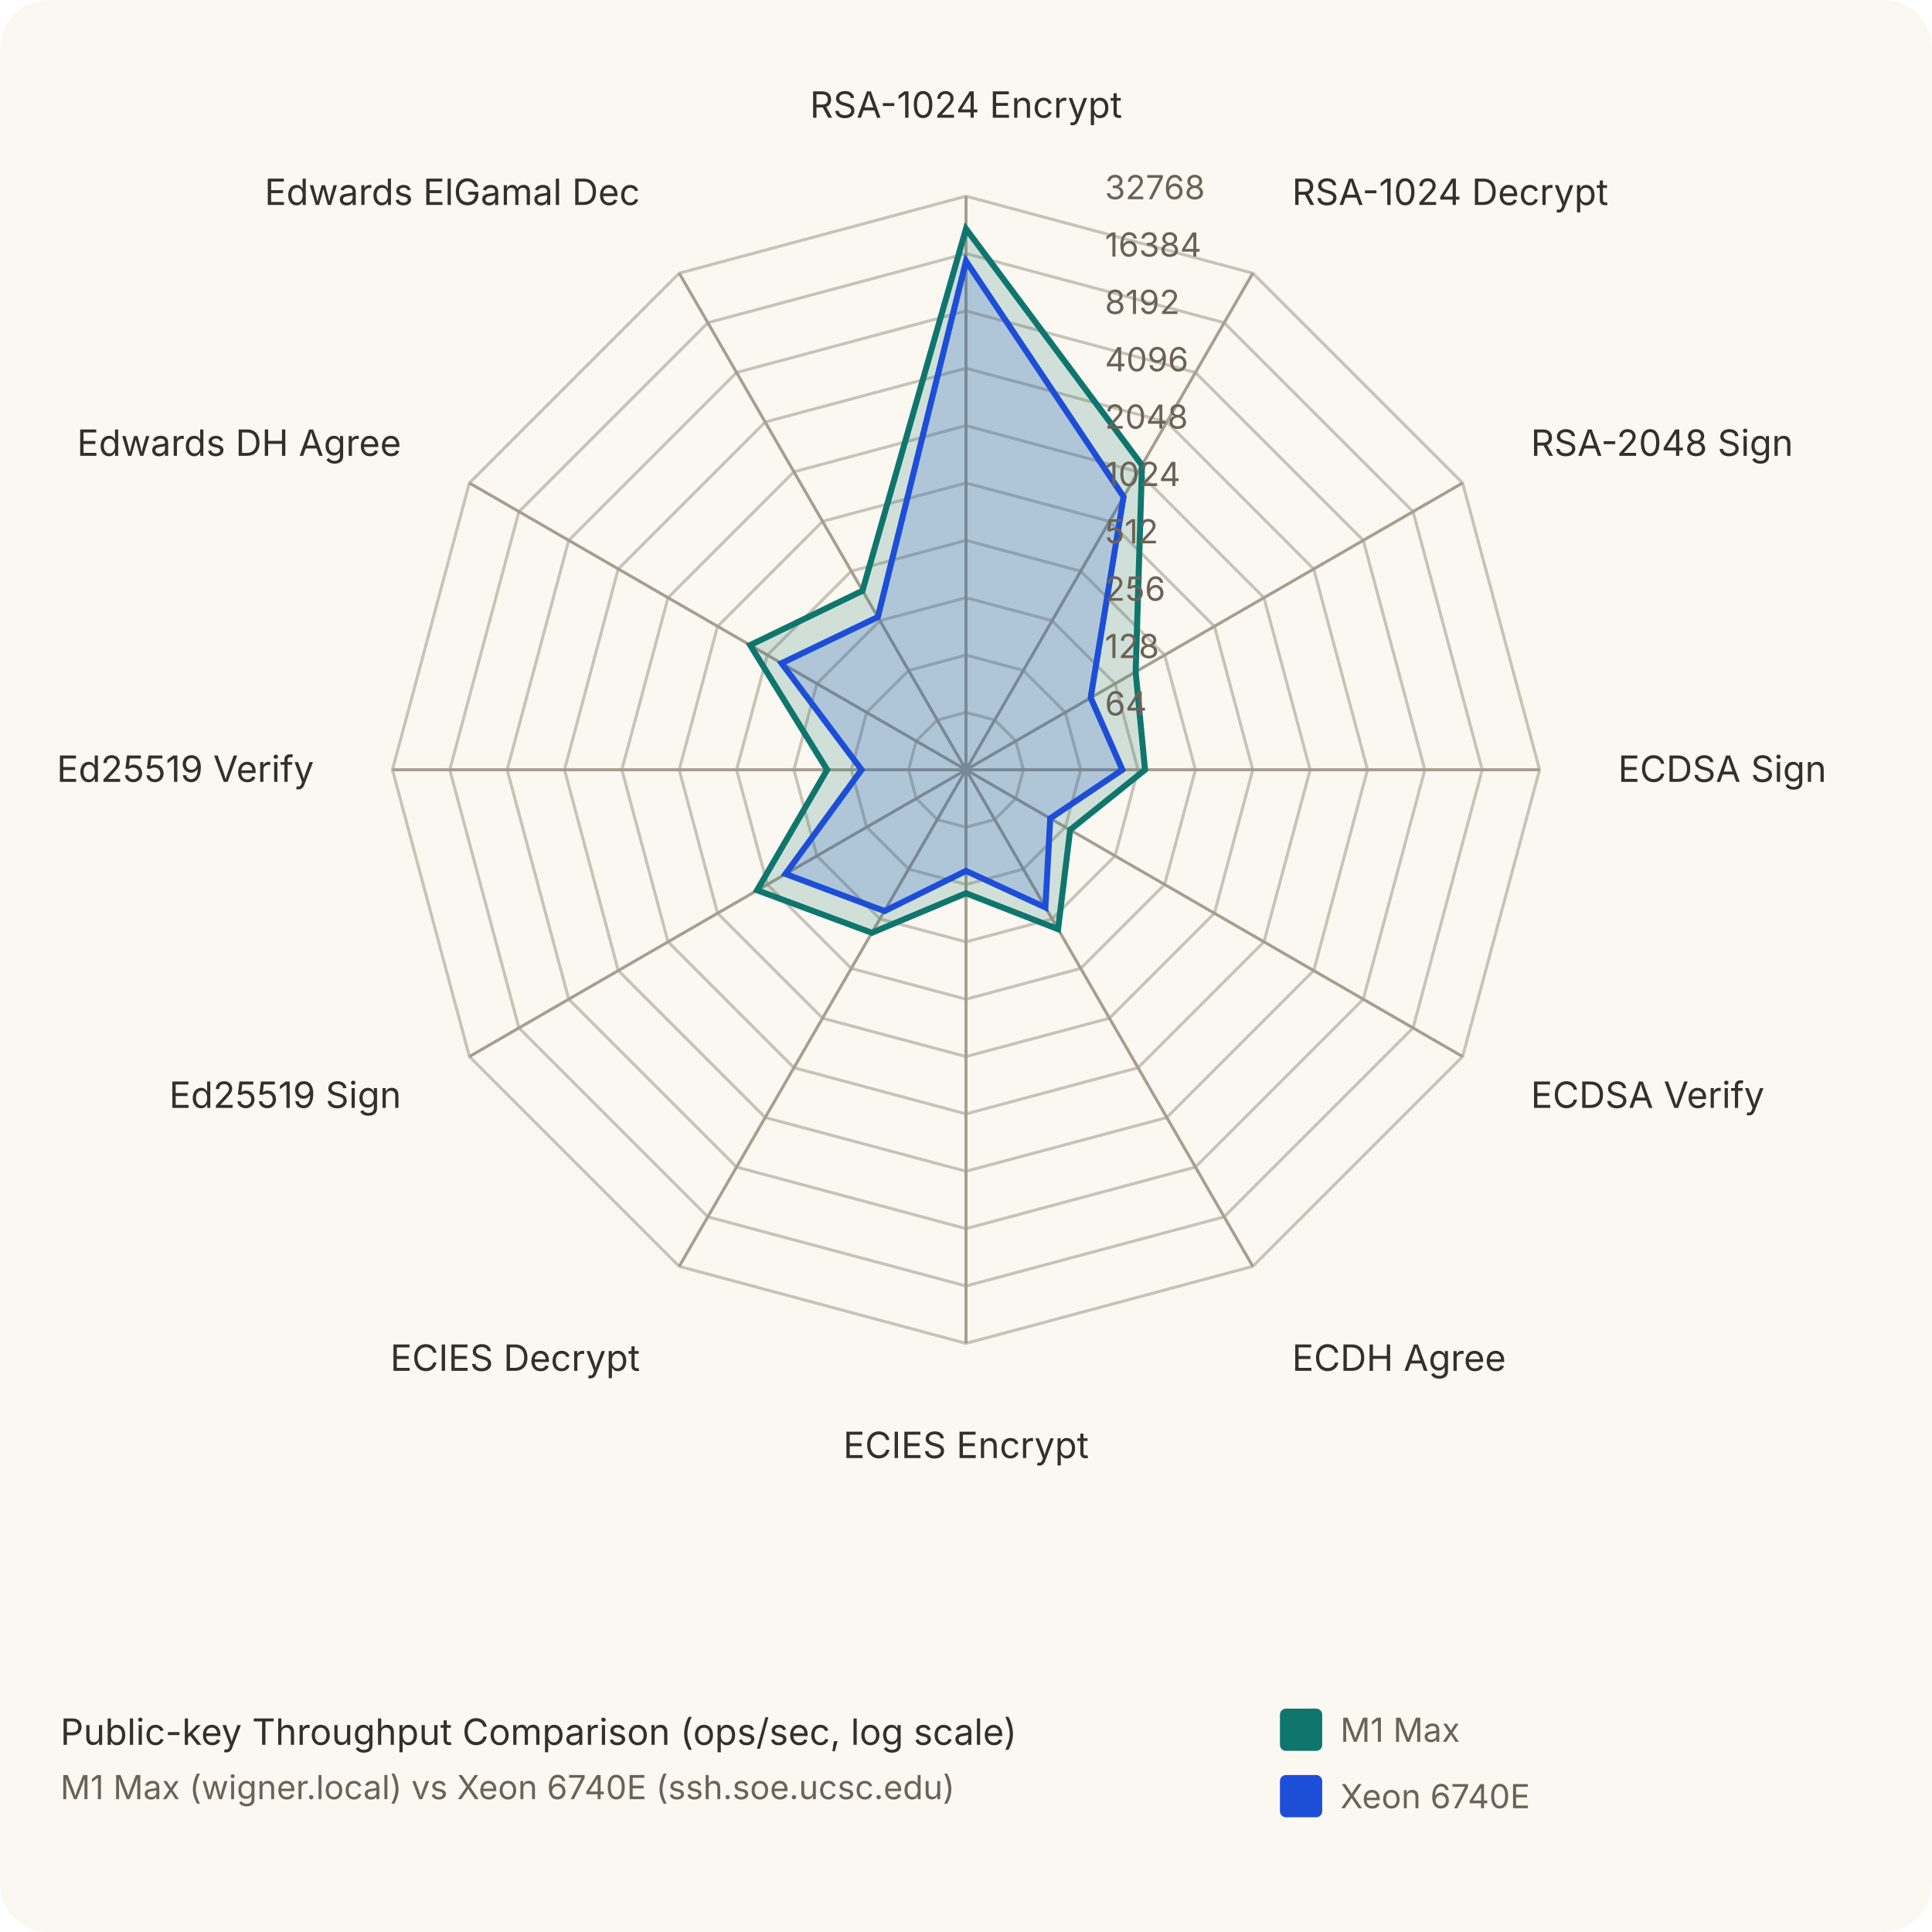
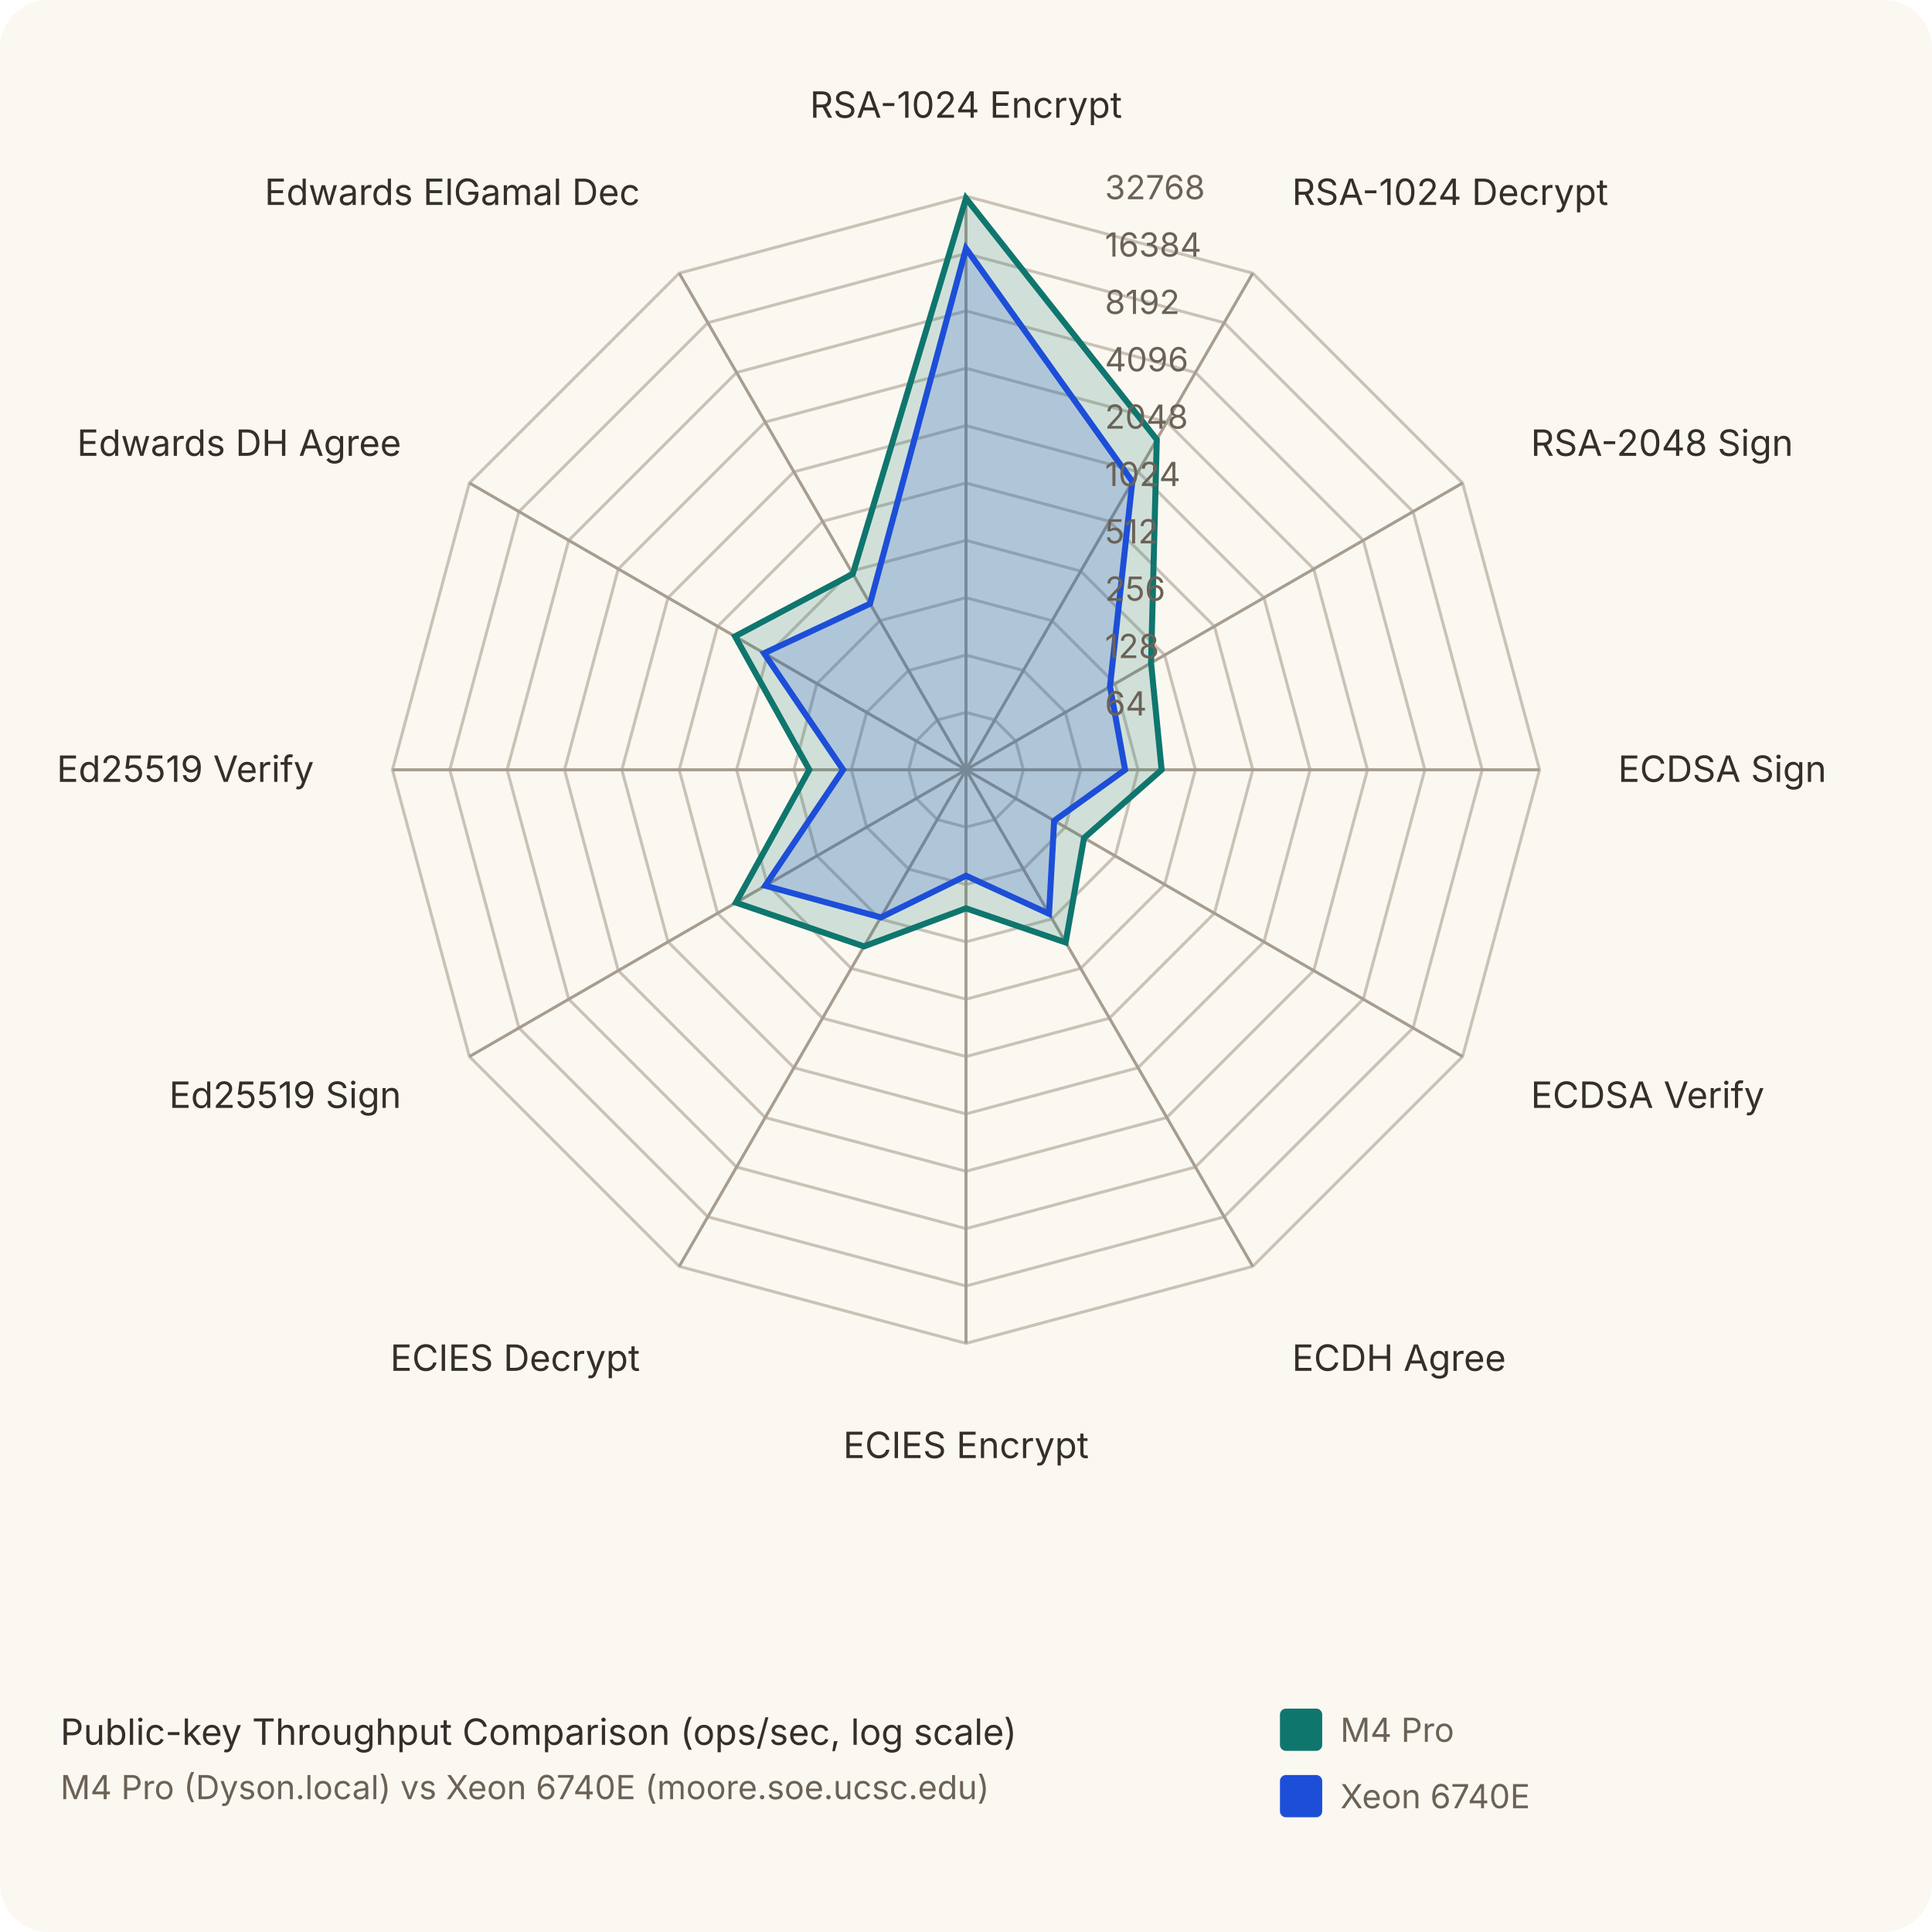
<svg xmlns="http://www.w3.org/2000/svg" width="640" height="640" viewBox="0 0 640 640" role="img" aria-labelledby="title desc">
  <style>
    .bg { fill: #fbf8f1; }
    .grid { fill: none; stroke: #c9c2b7; stroke-width: 1; }
    .axis { stroke: #a79d90; stroke-width: 1; }
    .label { fill: #342f29; font: 12px ui-sans-serif, -apple-system, BlinkMacSystemFont, "Segoe UI", sans-serif; }
    .small { fill: #6b6257; font: 11px ui-sans-serif, -apple-system, BlinkMacSystemFont, "Segoe UI", sans-serif; }
-     .m1-fill { fill: #0f766e; fill-opacity: 0.18; stroke: #0f766e; stroke-width: 2; }
+     .apple-fill { fill: #0f766e; fill-opacity: 0.18; stroke: #0f766e; stroke-width: 2; }
    .xeon-fill { fill: #1d4ed8; fill-opacity: 0.18; stroke: #1d4ed8; stroke-width: 2; }
  </style>
  <rect class="bg" x="0" y="0" width="640" height="640" rx="16" />
  <polygon class="grid" points="320.0,236.0 329.5,238.5 336.5,245.5 339.0,255.0 336.5,264.5 329.5,271.5 320.0,274.0 310.5,271.5 303.5,264.5 301.0,255.0 303.5,245.5 310.5,238.5" />
  <polygon class="grid" points="320.0,217.0 339.0,222.1 352.9,236.0 358.0,255.0 352.9,274.0 339.0,287.9 320.0,293.0 301.0,287.9 287.1,274.0 282.0,255.0 287.1,236.0 301.0,222.1" />
  <polygon class="grid" points="320.0,198.0 348.5,205.6 369.4,226.5 377.0,255.0 369.4,283.5 348.5,304.4 320.0,312.0 291.5,304.4 270.6,283.5 263.0,255.0 270.6,226.5 291.5,205.6" />
  <polygon class="grid" points="320.0,179.0 358.0,189.2 385.8,217.0 396.0,255.0 385.8,293.0 358.0,320.8 320.0,331.0 282.0,320.8 254.2,293.0 244.0,255.0 254.2,217.0 282.0,189.2" />
  <polygon class="grid" points="320.0,160.0 367.5,172.7 402.3,207.5 415.0,255.0 402.3,302.5 367.5,337.3 320.0,350.0 272.5,337.3 237.7,302.5 225.0,255.0 237.7,207.5 272.5,172.7" />
  <polygon class="grid" points="320.0,141.0 377.0,156.3 418.7,198.0 434.0,255.0 418.7,312.0 377.0,353.7 320.0,369.0 263.0,353.7 221.3,312.0 206.0,255.0 221.3,198.0 263.0,156.3" />
  <polygon class="grid" points="320.0,122.0 386.5,139.8 435.2,188.5 453.0,255.0 435.2,321.5 386.5,370.2 320.0,388.0 253.5,370.2 204.8,321.5 187.0,255.0 204.8,188.5 253.5,139.8" />
  <polygon class="grid" points="320.0,103.0 396.0,123.4 451.6,179.0 472.0,255.0 451.6,331.0 396.0,386.6 320.0,407.0 244.0,386.6 188.4,331.0 168.0,255.0 188.4,179.0 244.0,123.4" />
  <polygon class="grid" points="320.0,84.0 405.5,106.9 468.1,169.5 491.0,255.0 468.1,340.5 405.5,403.1 320.0,426.0 234.5,403.1 171.9,340.5 149.0,255.0 171.9,169.5 234.5,106.9" />
  <polygon class="grid" points="320.0,65.0 415.0,90.5 484.5,160.0 510.0,255.0 484.5,350.0 415.0,419.5 320.0,445.0 225.0,419.5 155.5,350.0 130.0,255.0 155.5,160.0 225.0,90.5" />
  <line class="axis" x1="320" y1="255" x2="320.0" y2="65.0" />
  <line class="axis" x1="320" y1="255" x2="415.0" y2="90.5" />
  <line class="axis" x1="320" y1="255" x2="484.5" y2="160.0" />
  <line class="axis" x1="320" y1="255" x2="510.0" y2="255.0" />
  <line class="axis" x1="320" y1="255" x2="484.5" y2="350.0" />
  <line class="axis" x1="320" y1="255" x2="415.0" y2="419.5" />
  <line class="axis" x1="320" y1="255" x2="320.0" y2="445.0" />
  <line class="axis" x1="320" y1="255" x2="225.0" y2="419.5" />
  <line class="axis" x1="320" y1="255" x2="155.5" y2="350.0" />
  <line class="axis" x1="320" y1="255" x2="130.0" y2="255.0" />
  <line class="axis" x1="320" y1="255" x2="155.5" y2="160.0" />
  <line class="axis" x1="320" y1="255" x2="225.0" y2="90.5" />
-   <polygon class="m1-fill" points="320.0,75.8 378.3,154.1 376.2,222.6 379.3,255.0 354.5,274.9 350.5,307.8 320.0,295.9 288.8,309.0 250.8,294.9 274.0,255.0 248.5,213.7 285.7,195.7" />
-   <polygon class="xeon-fill" points="320.0,86.5 372.2,164.6 361.3,231.1 371.8,255.0 347.9,271.1 346.3,300.6 320.0,288.5 293.0,301.8 260.2,289.5 285.4,255.0 258.9,219.7 290.8,204.4" />
+   <polygon class="apple-fill" points="320.0,65.7 383.2,145.6 381.3,219.6 384.8,255.0 359.1,277.6 353.0,312.2 320.0,300.9 286.2,313.5 243.8,299.0 268.1,255.0 243.5,210.8 282.5,190.1" />
+   <polygon class="xeon-fill" points="320.0,82.3 375.1,159.5 367.7,227.4 372.7,255.0 349.2,271.9 347.5,302.7 320.0,290.1 291.8,303.9 253.5,293.4 279.3,255.0 253.1,216.4 288.2,200.0" />
  <text class="small" x="366" y="237">64</text>
  <text class="small" x="366" y="218">128</text>
  <text class="small" x="366" y="199">256</text>
  <text class="small" x="366" y="180">512</text>
  <text class="small" x="366" y="161">1024</text>
  <text class="small" x="366" y="142">2048</text>
  <text class="small" x="366" y="123">4096</text>
  <text class="small" x="366" y="104">8192</text>
  <text class="small" x="366" y="85">16384</text>
  <text class="small" x="366" y="66">32768</text>
  <text class="label" x="320.0" y="39.0" text-anchor="middle">RSA-1024 Encrypt</text>
  <text class="label" x="428.0" y="67.9" text-anchor="start">RSA-1024 Decrypt</text>
  <text class="label" x="507.1" y="151.0" text-anchor="start">RSA-2048 Sign</text>
  <text class="label" x="536.0" y="259.0" text-anchor="start">ECDSA Sign</text>
  <text class="label" x="507.1" y="367.0" text-anchor="start">ECDSA Verify</text>
  <text class="label" x="428.0" y="454.1" text-anchor="start">ECDH Agree</text>
  <text class="label" x="320.0" y="483.0" text-anchor="middle">ECIES Encrypt</text>
  <text class="label" x="212.0" y="454.1" text-anchor="end">ECIES Decrypt</text>
  <text class="label" x="132.9" y="367.0" text-anchor="end">Ed25519 Sign</text>
  <text class="label" x="104.0" y="259.0" text-anchor="end">Ed25519 Verify</text>
  <text class="label" x="132.9" y="151.0" text-anchor="end">Edwards DH Agree</text>
  <text class="label" x="212.0" y="67.9" text-anchor="end">Edwards ElGamal Dec</text>
  <text class="label" x="20" y="578">Public-key Throughput Comparison (ops/sec, log scale)</text>
-   <text class="small" x="20" y="596">M1 Max (wigner.local) vs Xeon 6740E (ssh.soe.ucsc.edu)</text>
+   <text class="small" x="20" y="596">M4 Pro (Dyson.local) vs Xeon 6740E (moore.soe.ucsc.edu)</text>
  <rect x="424" y="566" width="14" height="14" fill="#0f766e" rx="2" />
-   <text class="small" x="444" y="577">M1 Max</text>
+   <text class="small" x="444" y="577">M4 Pro</text>
  <rect x="424" y="588" width="14" height="14" fill="#1d4ed8" rx="2" />
  <text class="small" x="444" y="599">Xeon 6740E</text>
</svg>
